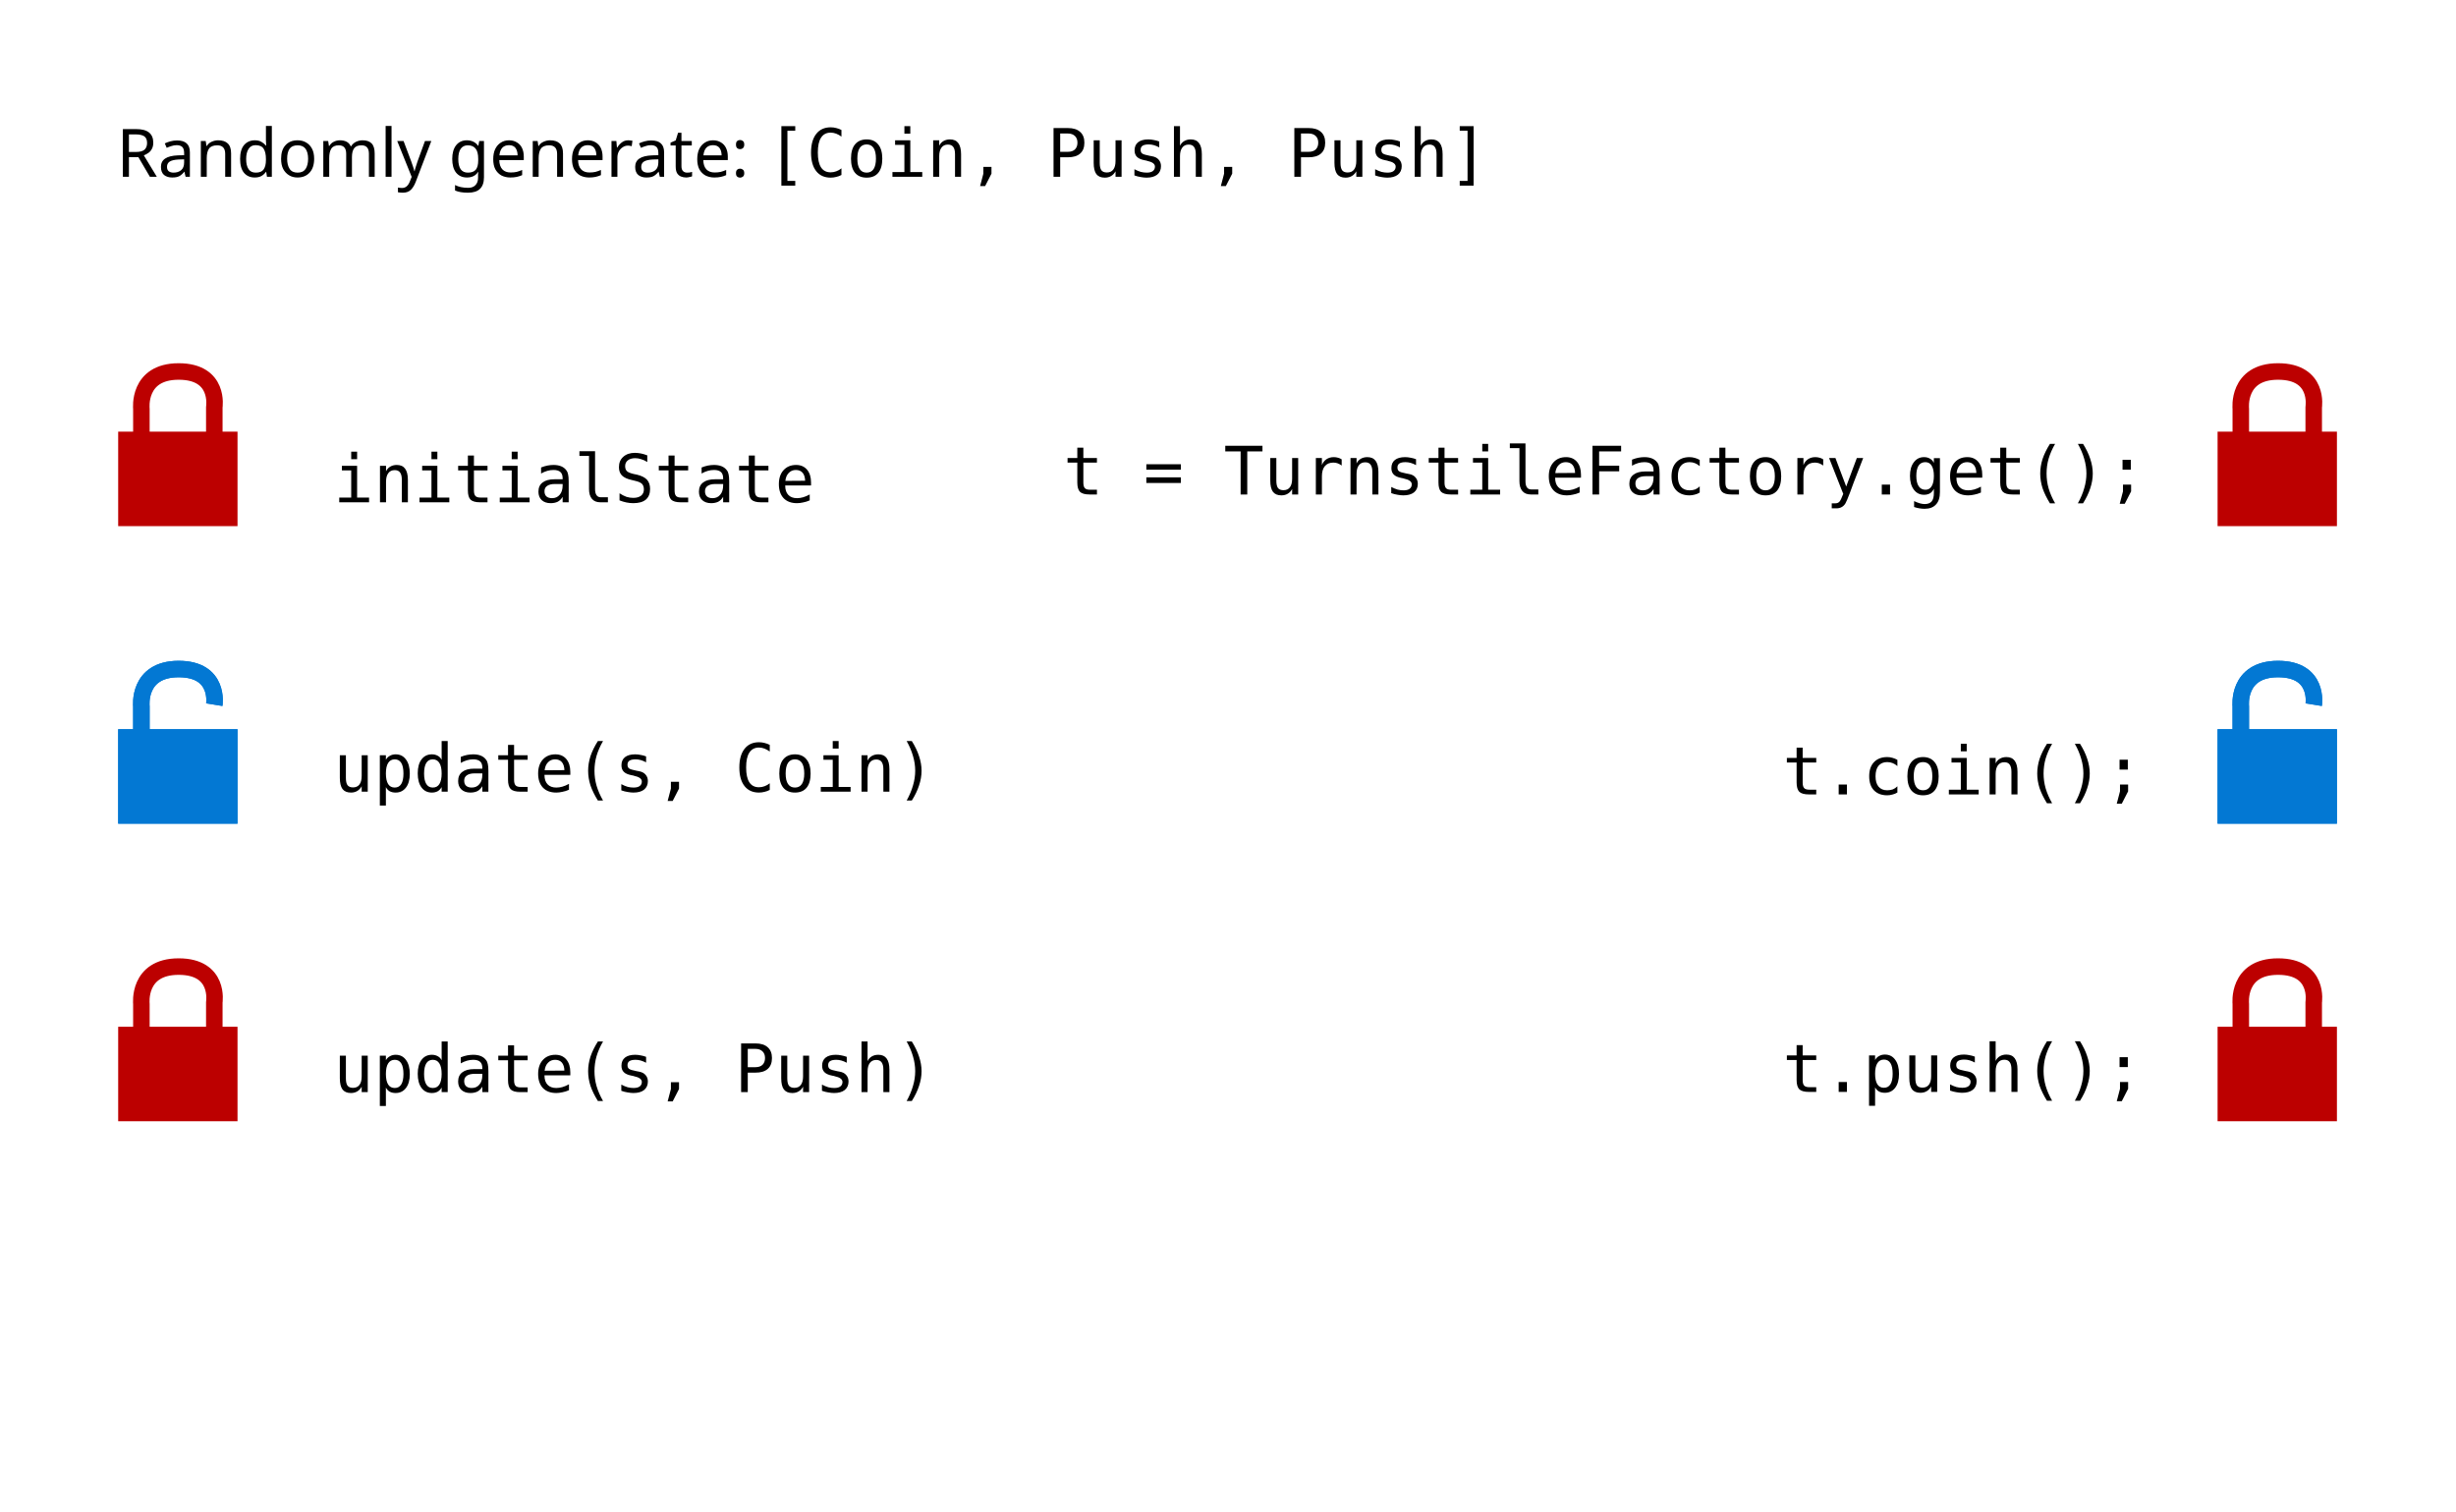
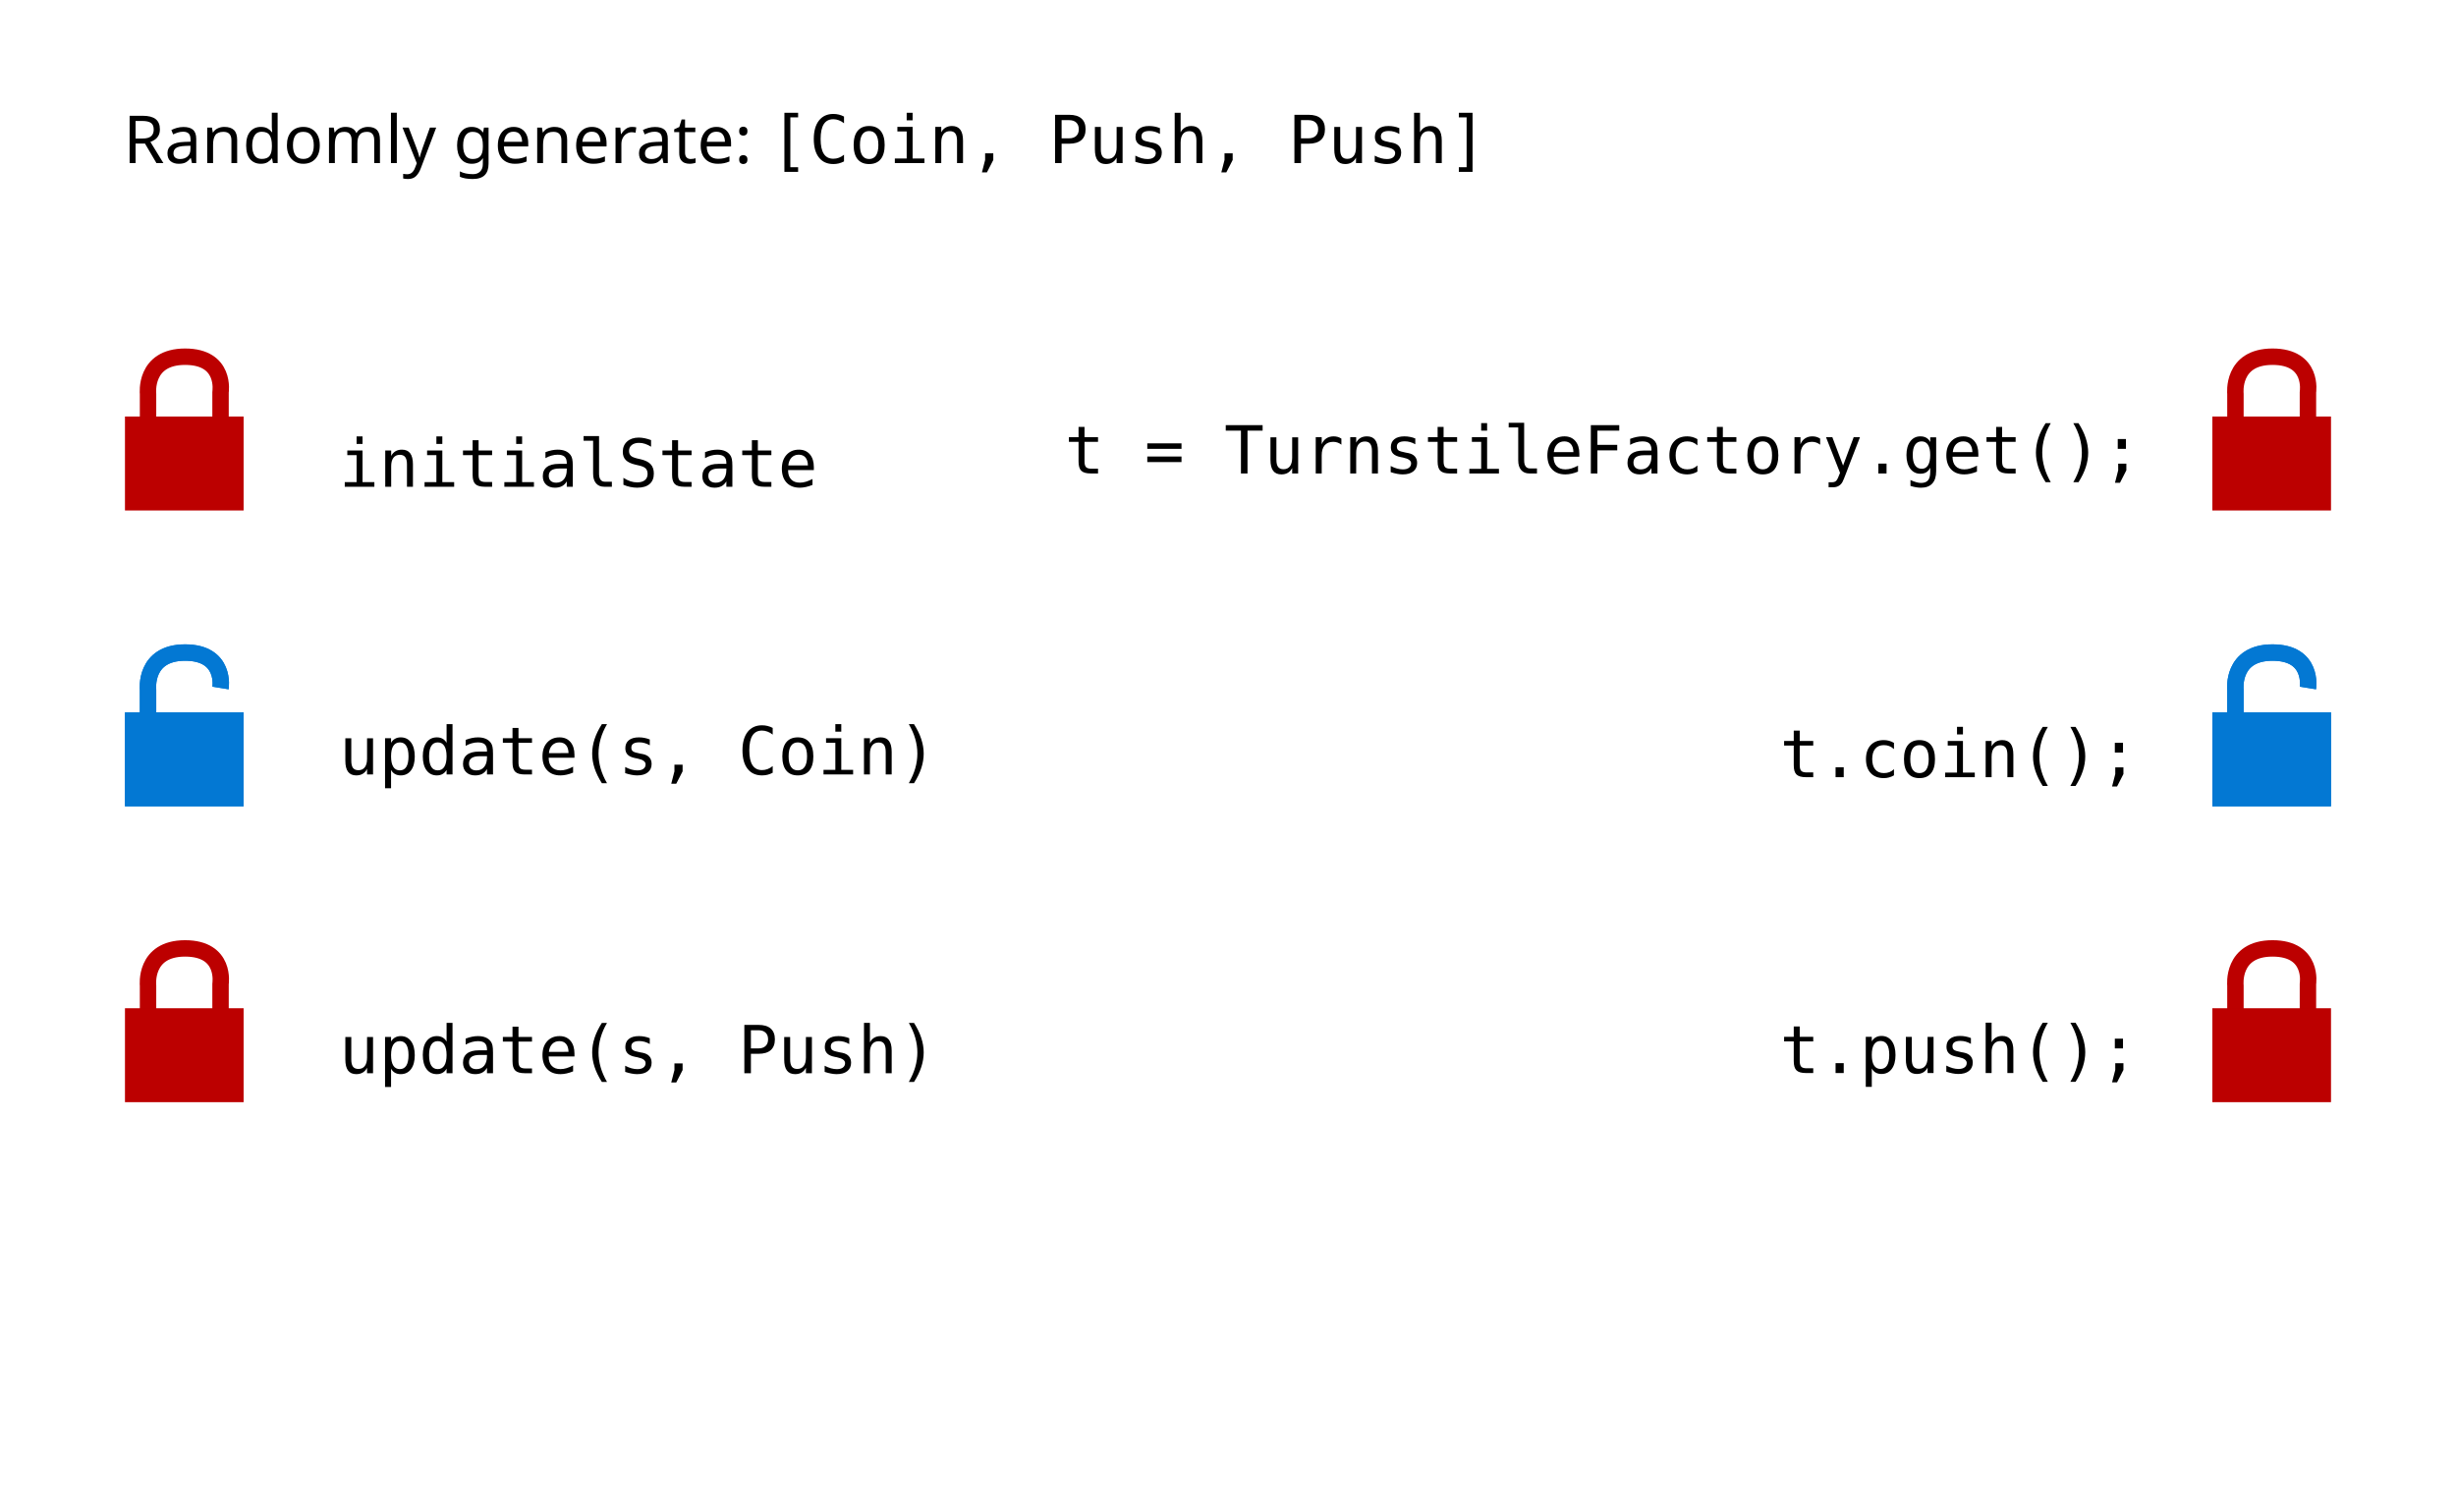
- <svg xmlns="http://www.w3.org/2000/svg" width="260mm" height="160mm" viewBox="0 0 260 160" version="1.1" id="svg8">
+ <svg xmlns="http://www.w3.org/2000/svg" width="982.677" height="604.724" viewBox="-360 -220 982.68 604.724" version="1.1" id="svg8">
  <defs id="defs2" />
  <g id="layer1" transform="translate(0,-137)">
-     <text xml:space="preserve" style="font-style:normal;font-weight:normal;font-size:10.583px;line-height:6.615px;font-family:sans-serif;letter-spacing:0px;word-spacing:0px;fill:#000000;fill-opacity:1;stroke:none;stroke-width:0.265" x="12.322" y="155.712" id="text4506">
-       <tspan id="tspan4504" x="12.322" y="155.712" style="font-size:7.056px;stroke-width:0.265">Randomly generate: <tspan style="font-style:normal;font-variant:normal;font-weight:normal;font-stretch:normal;font-size:7.056px;font-family:'DejaVu Sans Mono';-inkscape-font-specification:'DejaVu Sans Mono'" id="tspan4508">[Coin, Push, Push]</tspan>
+     <text xml:space="preserve" style="font-style:normal;font-weight:normal;font-size:39.771px;line-height:24.857px;font-family:sans-serif;letter-spacing:0px;word-spacing:0px;fill:#000000;fill-opacity:1;stroke:none;stroke-width:0.994" x="-310.71" y="-17.743" id="text4506">
+       <tspan id="tspan4504" x="-310.71" y="-17.743" style="font-size:26.514px;stroke-width:0.994">Randomly generate: <tspan style="font-style:normal;font-variant:normal;font-weight:normal;font-stretch:normal;font-size:26.514px;font-family:'DejaVu Sans Mono';-inkscape-font-specification:'DejaVu Sans Mono';stroke-width:0.994" id="tspan4508">[Coin, Push, Push]</tspan>
      </tspan>
    </text>
-     <g transform="matrix(0.4642109,0,0,0.4642109,228.0936,146.3267)" id="g4546">
+     <g transform="matrix(1.744462,0,0,1.744462,500.1395,-53.01358)" id="g4546">
      <path style="fill:none;fill-opacity:1;stroke:#bc0000;stroke-width:3.765;stroke-linecap:butt;stroke-linejoin:round;stroke-miterlimit:4;stroke-dasharray:none;stroke-opacity:1" d="m 19.655,80.117 v -6.993 c 0,0 -0.945,-8.504 8.504,-8.504 9.449,0 8.126,8.126 8.126,8.126 v 7.56" id="path4542" />
      <rect style="opacity:1;fill:#bc0000;fill-opacity:1;stroke:none;stroke-width:2.865;stroke-miterlimit:4;stroke-dasharray:none;stroke-opacity:1" id="rect4544" width="27.214" height="21.545" x="14.363" y="78.341" />
    </g>
-     <g id="g4589" transform="translate(-5.820834,41.275)">
+     <g id="g4589" transform="matrix(3.757908,0,0,3.757908,-378.8892,-447.7881)">
      <path id="path4548" d="m 243.038,173.741 v -3.246 c 0,0 -0.439,-3.948 3.948,-3.948 4.387,0 3.772,3.772 3.772,3.772" style="fill:none;fill-opacity:1;stroke:#0378d3;stroke-width:1.748;stroke-linecap:butt;stroke-linejoin:round;stroke-miterlimit:4;stroke-dasharray:none;stroke-opacity:1" />
      <rect y="172.916" x="240.582" height="10.001" width="12.633" id="rect4550" style="opacity:1;fill:#0378d3;fill-opacity:1;stroke:none;stroke-width:1.33;stroke-miterlimit:4;stroke-dasharray:none;stroke-opacity:1" />
    </g>
-     <g transform="matrix(0.4642109,0,0,0.4642109,228.0936,209.3227)" id="g4558">
+     <g transform="matrix(1.744462,0,0,1.744462,500.1395,183.7198)" id="g4558">
      <path style="fill:none;fill-opacity:1;stroke:#bc0000;stroke-width:3.765;stroke-linecap:butt;stroke-linejoin:round;stroke-miterlimit:4;stroke-dasharray:none;stroke-opacity:1" d="m 19.655,80.117 v -6.993 c 0,0 -0.945,-8.504 8.504,-8.504 9.449,0 8.126,8.126 8.126,8.126 v 7.56" id="path4554" />
      <rect style="opacity:1;fill:#bc0000;fill-opacity:1;stroke:none;stroke-width:2.865;stroke-miterlimit:4;stroke-dasharray:none;stroke-opacity:1" id="rect4556" width="27.214" height="21.545" x="14.363" y="78.341" />
    </g>
-     <g id="g4595" transform="translate(-5.820834,41.275)">
+     <g id="g4595" transform="matrix(3.757908,0,0,3.757908,-378.8892,-447.7881)">
      <path style="fill:none;fill-opacity:1;stroke:#0378d3;stroke-width:1.748;stroke-linecap:butt;stroke-linejoin:round;stroke-miterlimit:4;stroke-dasharray:none;stroke-opacity:1" d="m 243.038,173.741 v -3.246 c 0,0 -0.439,-3.948 3.948,-3.948 4.387,0 3.772,3.772 3.772,3.772" id="path4591" />
      <rect style="opacity:1;fill:#0378d3;fill-opacity:1;stroke:none;stroke-width:1.33;stroke-miterlimit:4;stroke-dasharray:none;stroke-opacity:1" id="rect4593" width="12.633" height="10.001" x="240.582" y="172.916" />
    </g>
-     <g id="g4601" transform="matrix(0.4642109,0,0,0.4642109,5.843506,146.3267)">
+     <g id="g4601" transform="matrix(1.744462,0,0,1.744462,-335.0557,-53.01358)">
      <path id="path4597" d="m 19.655,80.117 v -6.993 c 0,0 -0.945,-8.504 8.504,-8.504 9.449,0 8.126,8.126 8.126,8.126 v 7.56" style="fill:none;fill-opacity:1;stroke:#bc0000;stroke-width:3.765;stroke-linecap:butt;stroke-linejoin:round;stroke-miterlimit:4;stroke-dasharray:none;stroke-opacity:1" />
      <rect y="78.341" x="14.363" height="21.545" width="27.214" id="rect4599" style="opacity:1;fill:#bc0000;fill-opacity:1;stroke:none;stroke-width:2.865;stroke-miterlimit:4;stroke-dasharray:none;stroke-opacity:1" />
    </g>
-     <g id="g4607" transform="translate(-228.071,41.275)">
+     <g id="g4607" transform="matrix(3.757908,0,0,3.757908,-1214.085,-447.7881)">
      <path style="fill:none;fill-opacity:1;stroke:#0378d3;stroke-width:1.748;stroke-linecap:butt;stroke-linejoin:round;stroke-miterlimit:4;stroke-dasharray:none;stroke-opacity:1" d="m 243.038,173.741 v -3.246 c 0,0 -0.439,-3.948 3.948,-3.948 4.387,0 3.772,3.772 3.772,3.772" id="path4603" />
      <rect style="opacity:1;fill:#0378d3;fill-opacity:1;stroke:none;stroke-width:1.33;stroke-miterlimit:4;stroke-dasharray:none;stroke-opacity:1" id="rect4605" width="12.633" height="10.001" x="240.582" y="172.916" />
    </g>
-     <g id="g4613" transform="matrix(0.4642109,0,0,0.4642109,5.843506,209.3227)">
+     <g id="g4613" transform="matrix(1.744462,0,0,1.744462,-335.0557,183.7198)">
      <path id="path4609" d="m 19.655,80.117 v -6.993 c 0,0 -0.945,-8.504 8.504,-8.504 9.449,0 8.126,8.126 8.126,8.126 v 7.56" style="fill:none;fill-opacity:1;stroke:#bc0000;stroke-width:3.765;stroke-linecap:butt;stroke-linejoin:round;stroke-miterlimit:4;stroke-dasharray:none;stroke-opacity:1" />
      <rect y="78.341" x="14.363" height="21.545" width="27.214" id="rect4611" style="opacity:1;fill:#bc0000;fill-opacity:1;stroke:none;stroke-width:2.865;stroke-miterlimit:4;stroke-dasharray:none;stroke-opacity:1" />
    </g>
-     <g id="g4625" transform="translate(-228.071,41.275)">
+     <g id="g4625" transform="matrix(3.757908,0,0,3.757908,-1214.085,-447.7881)">
      <path id="path4621" d="m 243.038,173.741 v -3.246 c 0,0 -0.439,-3.948 3.948,-3.948 4.387,0 3.772,3.772 3.772,3.772" style="fill:none;fill-opacity:1;stroke:#0378d3;stroke-width:1.748;stroke-linecap:butt;stroke-linejoin:round;stroke-miterlimit:4;stroke-dasharray:none;stroke-opacity:1" />
      <rect y="172.916" x="240.582" height="10.001" width="12.633" id="rect4623" style="opacity:1;fill:#0378d3;fill-opacity:1;stroke:none;stroke-width:1.33;stroke-miterlimit:4;stroke-dasharray:none;stroke-opacity:1" />
    </g>
-     <text xml:space="preserve" style="font-style:normal;font-weight:normal;font-size:10.583px;line-height:6.615px;font-family:sans-serif;letter-spacing:0px;word-spacing:0px;fill:#000000;fill-opacity:1;stroke:none;stroke-width:0.265" x="-7.182" y="238.792" id="text4629">
-       <tspan id="tspan4627" x="-7.182" y="244.848" style="stroke-width:0.265" />
+     <text xml:space="preserve" style="font-style:normal;font-weight:normal;font-size:10.583px;line-height:6.615px;font-family:sans-serif;letter-spacing:0px;word-spacing:0px;fill:#000000;fill-opacity:1;stroke:none;stroke-width:0.265" x="-7.182" y="238.665" id="text4629">
+       <tspan id="tspan4627" x="-7.182" y="244.722" style="stroke-width:0.265" />
    </text>
-     <text id="text4633" y="252.607" x="35.303" style="font-style:normal;font-weight:normal;font-size:10.583px;line-height:6.615px;font-family:sans-serif;letter-spacing:0px;word-spacing:0px;fill:#000000;fill-opacity:1;stroke:none;stroke-width:0.265" xml:space="preserve">
-       <tspan style="font-style:normal;font-variant:normal;font-weight:normal;font-stretch:normal;font-size:7.056px;font-family:'DejaVu Sans Mono';-inkscape-font-specification:'DejaVu Sans Mono';stroke-width:0.265" y="252.607" x="35.303" id="tspan4631">update(s, Push)</tspan>
+     <text id="text4633" y="346.378" x="-224.35" style="font-style:normal;font-weight:normal;font-size:39.771px;line-height:24.857px;font-family:sans-serif;letter-spacing:0px;word-spacing:0px;fill:#000000;fill-opacity:1;stroke:none;stroke-width:0.994" xml:space="preserve">
+       <tspan style="font-style:normal;font-variant:normal;font-weight:normal;font-stretch:normal;font-size:26.514px;font-family:'DejaVu Sans Mono';-inkscape-font-specification:'DejaVu Sans Mono';stroke-width:0.994" y="346.378" x="-224.35" id="tspan4631">update(s, Push)</tspan>
    </text>
-     <text id="text4641" y="221.091" x="188.712" style="font-style:normal;font-weight:normal;font-size:10.583px;line-height:6.615px;font-family:sans-serif;letter-spacing:0px;word-spacing:0px;fill:#000000;fill-opacity:1;stroke:none;stroke-width:0.265" xml:space="preserve">
-       <tspan style="font-style:normal;font-variant:normal;font-weight:normal;font-stretch:normal;font-size:7.056px;font-family:'DejaVu Sans Mono';-inkscape-font-specification:'DejaVu Sans Mono';stroke-width:0.265" y="221.091" x="188.712" id="tspan4639">t.coin();</tspan>
+     <text id="text4641" y="227.945" x="352.146" style="font-style:normal;font-weight:normal;font-size:39.771px;line-height:24.857px;font-family:sans-serif;letter-spacing:0px;word-spacing:0px;fill:#000000;fill-opacity:1;stroke:none;stroke-width:0.994" xml:space="preserve">
+       <tspan style="font-style:normal;font-variant:normal;font-weight:normal;font-stretch:normal;font-size:26.514px;font-family:'DejaVu Sans Mono';-inkscape-font-specification:'DejaVu Sans Mono';stroke-width:0.994" y="227.945" x="352.146" id="tspan4639">t.coin();</tspan>
    </text>
-     <text xml:space="preserve" style="font-style:normal;font-weight:normal;font-size:10.583px;line-height:6.615px;font-family:sans-serif;letter-spacing:0px;word-spacing:0px;fill:#000000;fill-opacity:1;stroke:none;stroke-width:0.265" x="188.712" y="252.589" id="text4645">
-       <tspan id="tspan4643" x="188.712" y="252.589" style="font-style:normal;font-variant:normal;font-weight:normal;font-stretch:normal;font-size:7.056px;font-family:'DejaVu Sans Mono';-inkscape-font-specification:'DejaVu Sans Mono';stroke-width:0.265">t.push();</tspan>
+     <text xml:space="preserve" style="font-style:normal;font-weight:normal;font-size:39.771px;line-height:24.857px;font-family:sans-serif;letter-spacing:0px;word-spacing:0px;fill:#000000;fill-opacity:1;stroke:none;stroke-width:0.994" x="352.146" y="346.312" id="text4645">
+       <tspan id="tspan4643" x="352.146" y="346.312" style="font-style:normal;font-variant:normal;font-weight:normal;font-stretch:normal;font-size:26.514px;font-family:'DejaVu Sans Mono';-inkscape-font-specification:'DejaVu Sans Mono';stroke-width:0.994">t.push();</tspan>
    </text>
-     <text xml:space="preserve" style="font-style:normal;font-weight:normal;font-size:10.583px;line-height:6.615px;font-family:sans-serif;letter-spacing:0px;word-spacing:0px;fill:#000000;fill-opacity:1;stroke:none;stroke-width:0.265" x="112.561" y="189.341" id="text4654">
-       <tspan id="tspan4652" x="112.561" y="189.341" style="font-style:normal;font-variant:normal;font-weight:normal;font-stretch:normal;font-size:7.056px;font-family:'DejaVu Sans Mono';-inkscape-font-specification:'DejaVu Sans Mono';stroke-width:0.265">t = TurnstileFactory.get();</tspan>
+     <text xml:space="preserve" style="font-style:normal;font-weight:normal;font-size:39.771px;line-height:24.857px;font-family:sans-serif;letter-spacing:0px;word-spacing:0px;fill:#000000;fill-opacity:1;stroke:none;stroke-width:0.994" x="65.98" y="106.426" id="text4654">
+       <tspan id="tspan4652" x="65.98" y="106.426" style="font-style:normal;font-variant:normal;font-weight:normal;font-stretch:normal;font-size:26.514px;font-family:'DejaVu Sans Mono';-inkscape-font-specification:'DejaVu Sans Mono';stroke-width:0.994">t = TurnstileFactory.get();</tspan>
    </text>
-     <text xml:space="preserve" style="font-style:normal;font-weight:normal;font-size:10.583px;line-height:6.615px;font-family:sans-serif;letter-spacing:0px;word-spacing:0px;fill:#000000;fill-opacity:1;stroke:none;stroke-width:0.265" x="35.303" y="220.802" id="text4658">
-       <tspan id="tspan4656" x="35.303" y="220.802" style="font-style:normal;font-variant:normal;font-weight:normal;font-stretch:normal;font-size:7.056px;font-family:'DejaVu Sans Mono';-inkscape-font-specification:'DejaVu Sans Mono';stroke-width:0.265">update(s, Coin)</tspan>
+     <text xml:space="preserve" style="font-style:normal;font-weight:normal;font-size:39.771px;line-height:24.857px;font-family:sans-serif;letter-spacing:0px;word-spacing:0px;fill:#000000;fill-opacity:1;stroke:none;stroke-width:0.994" x="-224.35" y="226.858" id="text4658">
+       <tspan id="tspan4656" x="-224.35" y="226.858" style="font-style:normal;font-variant:normal;font-weight:normal;font-stretch:normal;font-size:26.514px;font-family:'DejaVu Sans Mono';-inkscape-font-specification:'DejaVu Sans Mono';stroke-width:0.994">update(s, Coin)</tspan>
    </text>
-     <text id="text4666" y="190.17" x="35.303" style="font-style:normal;font-weight:normal;font-size:10.583px;line-height:6.615px;font-family:sans-serif;letter-spacing:0px;word-spacing:0px;fill:#000000;fill-opacity:1;stroke:none;stroke-width:0.265" xml:space="preserve">
-       <tspan style="font-style:normal;font-variant:normal;font-weight:normal;font-stretch:normal;font-size:7.056px;font-family:'DejaVu Sans Mono';-inkscape-font-specification:'DejaVu Sans Mono';stroke-width:0.265" y="190.17" x="35.303" id="tspan4664">initialState</tspan>
+     <text id="text4666" y="111.747" x="-224.35" style="font-style:normal;font-weight:normal;font-size:39.771px;line-height:24.857px;font-family:sans-serif;letter-spacing:0px;word-spacing:0px;fill:#000000;fill-opacity:1;stroke:none;stroke-width:0.994" xml:space="preserve">
+       <tspan style="font-style:normal;font-variant:normal;font-weight:normal;font-stretch:normal;font-size:26.514px;font-family:'DejaVu Sans Mono';-inkscape-font-specification:'DejaVu Sans Mono';stroke-width:0.994" y="111.747" x="-224.35" id="tspan4664">initialState</tspan>
    </text>
  </g>
</svg>
